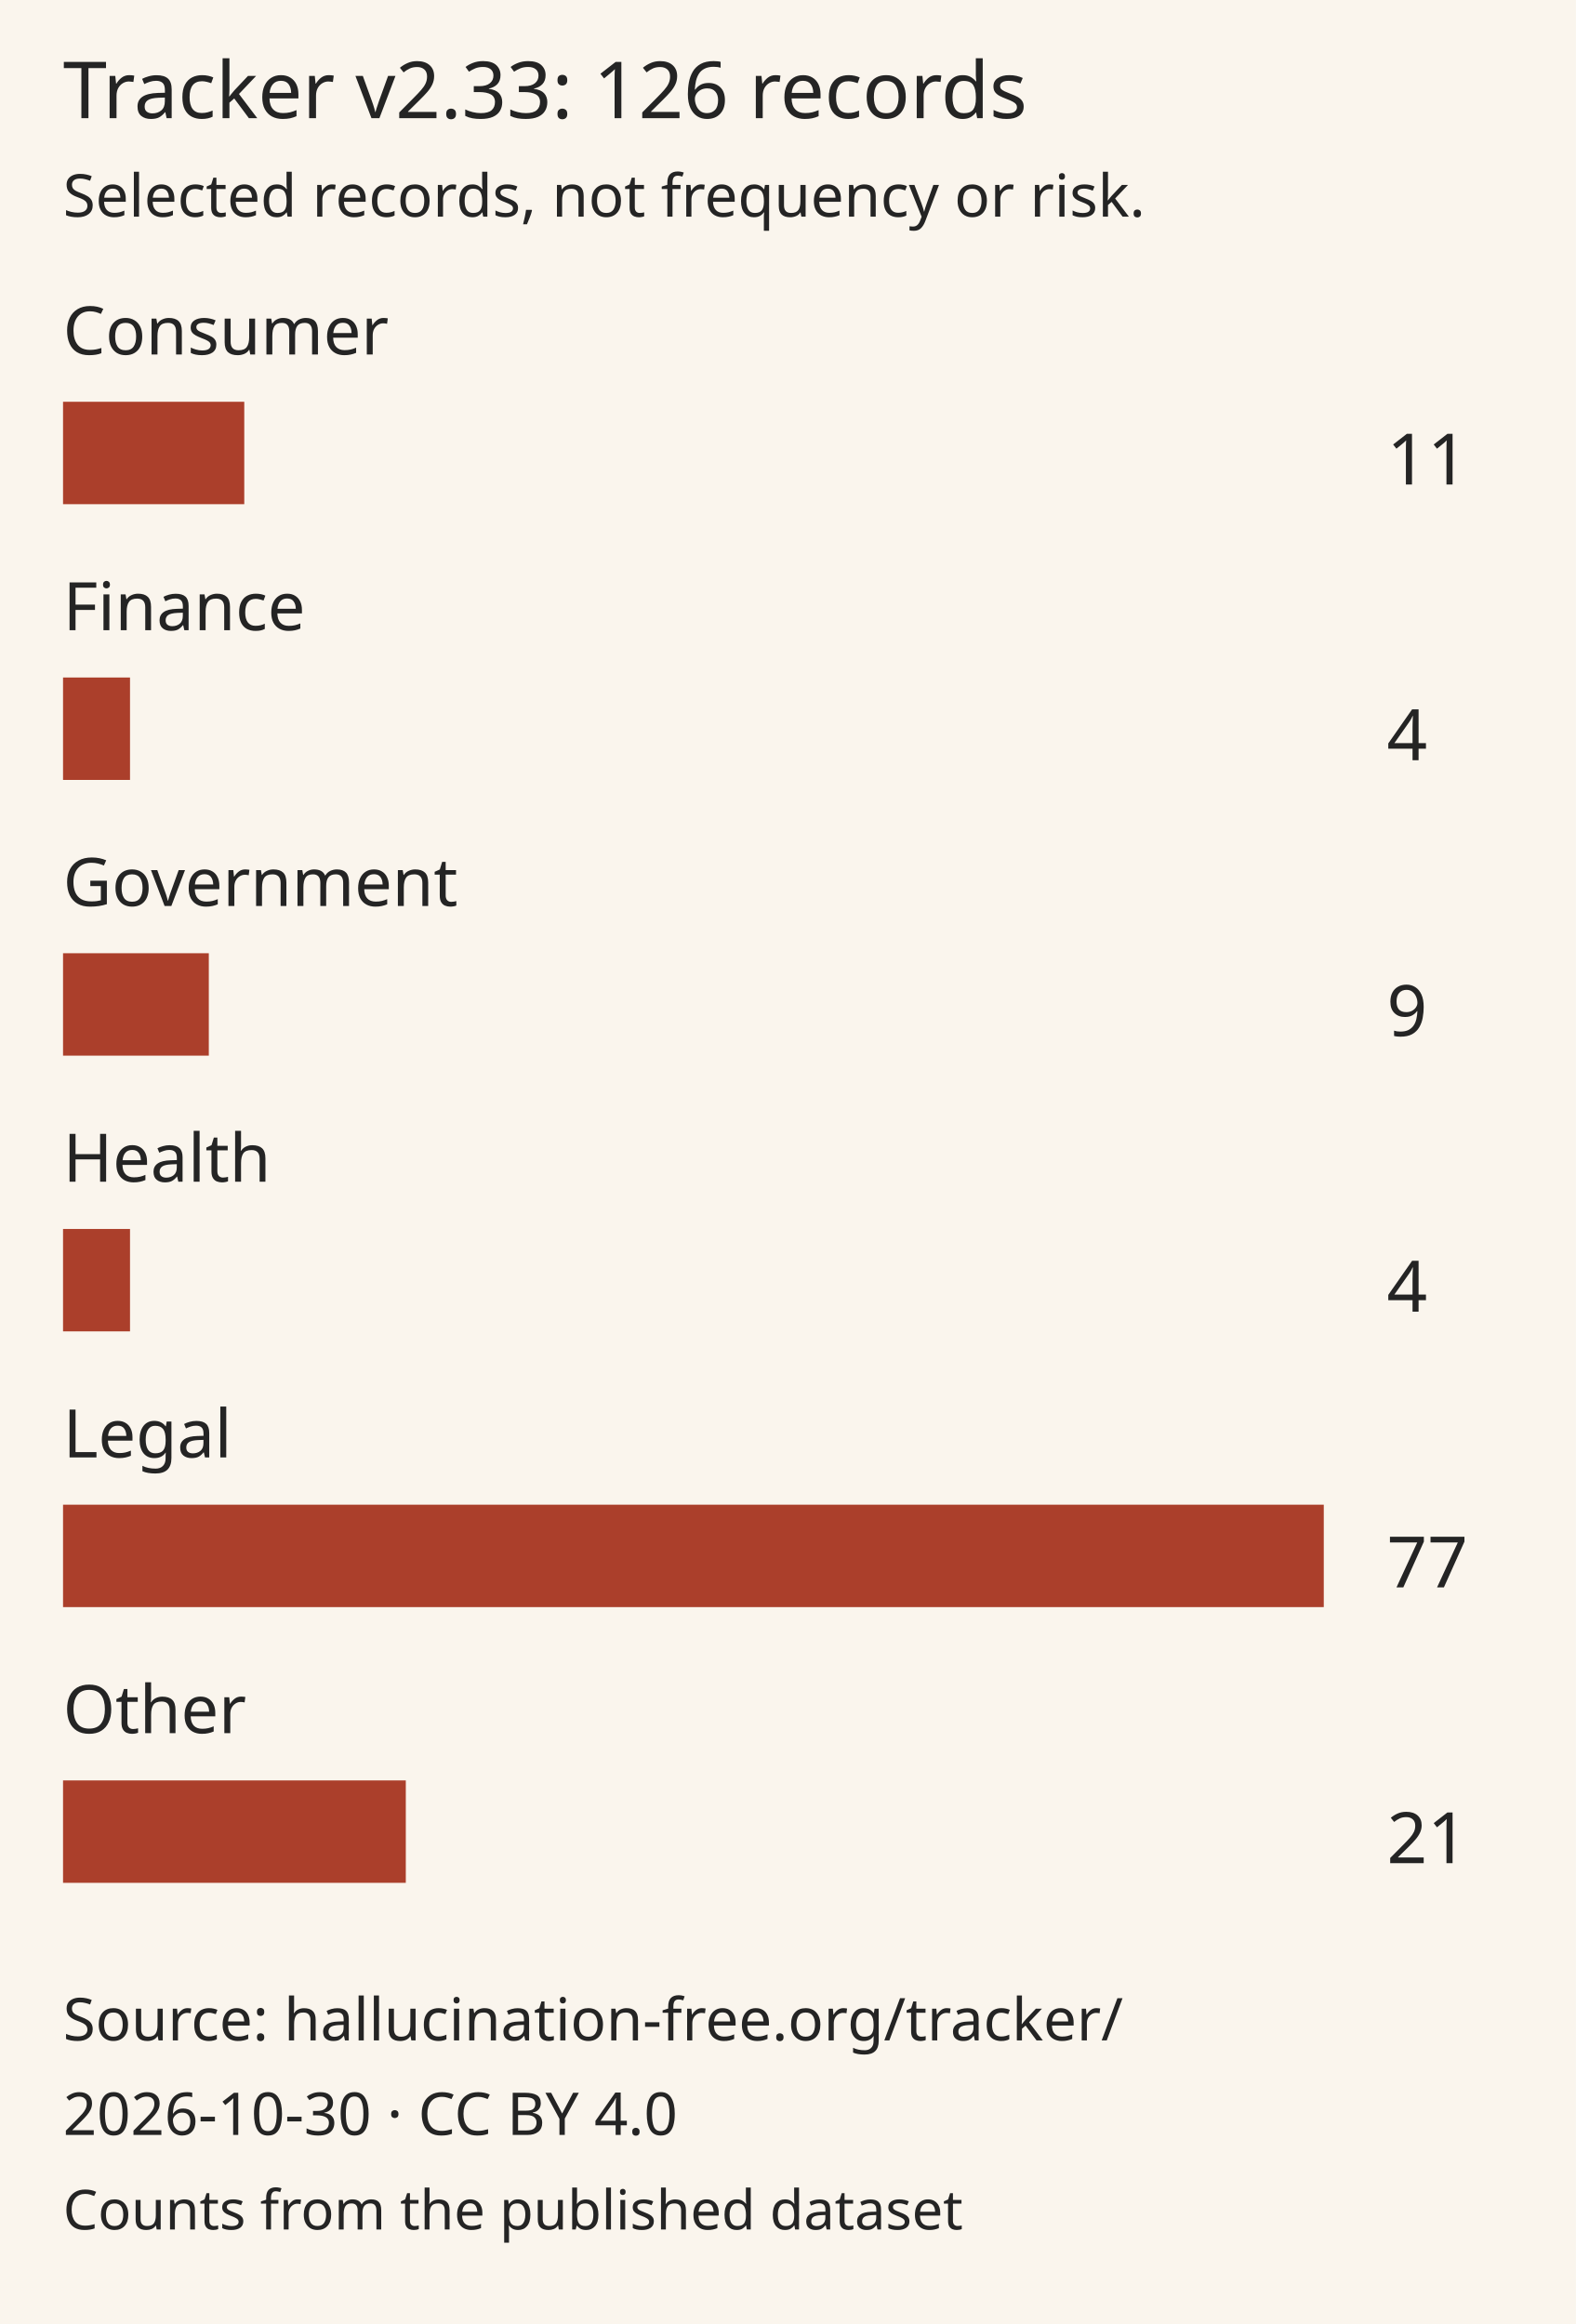
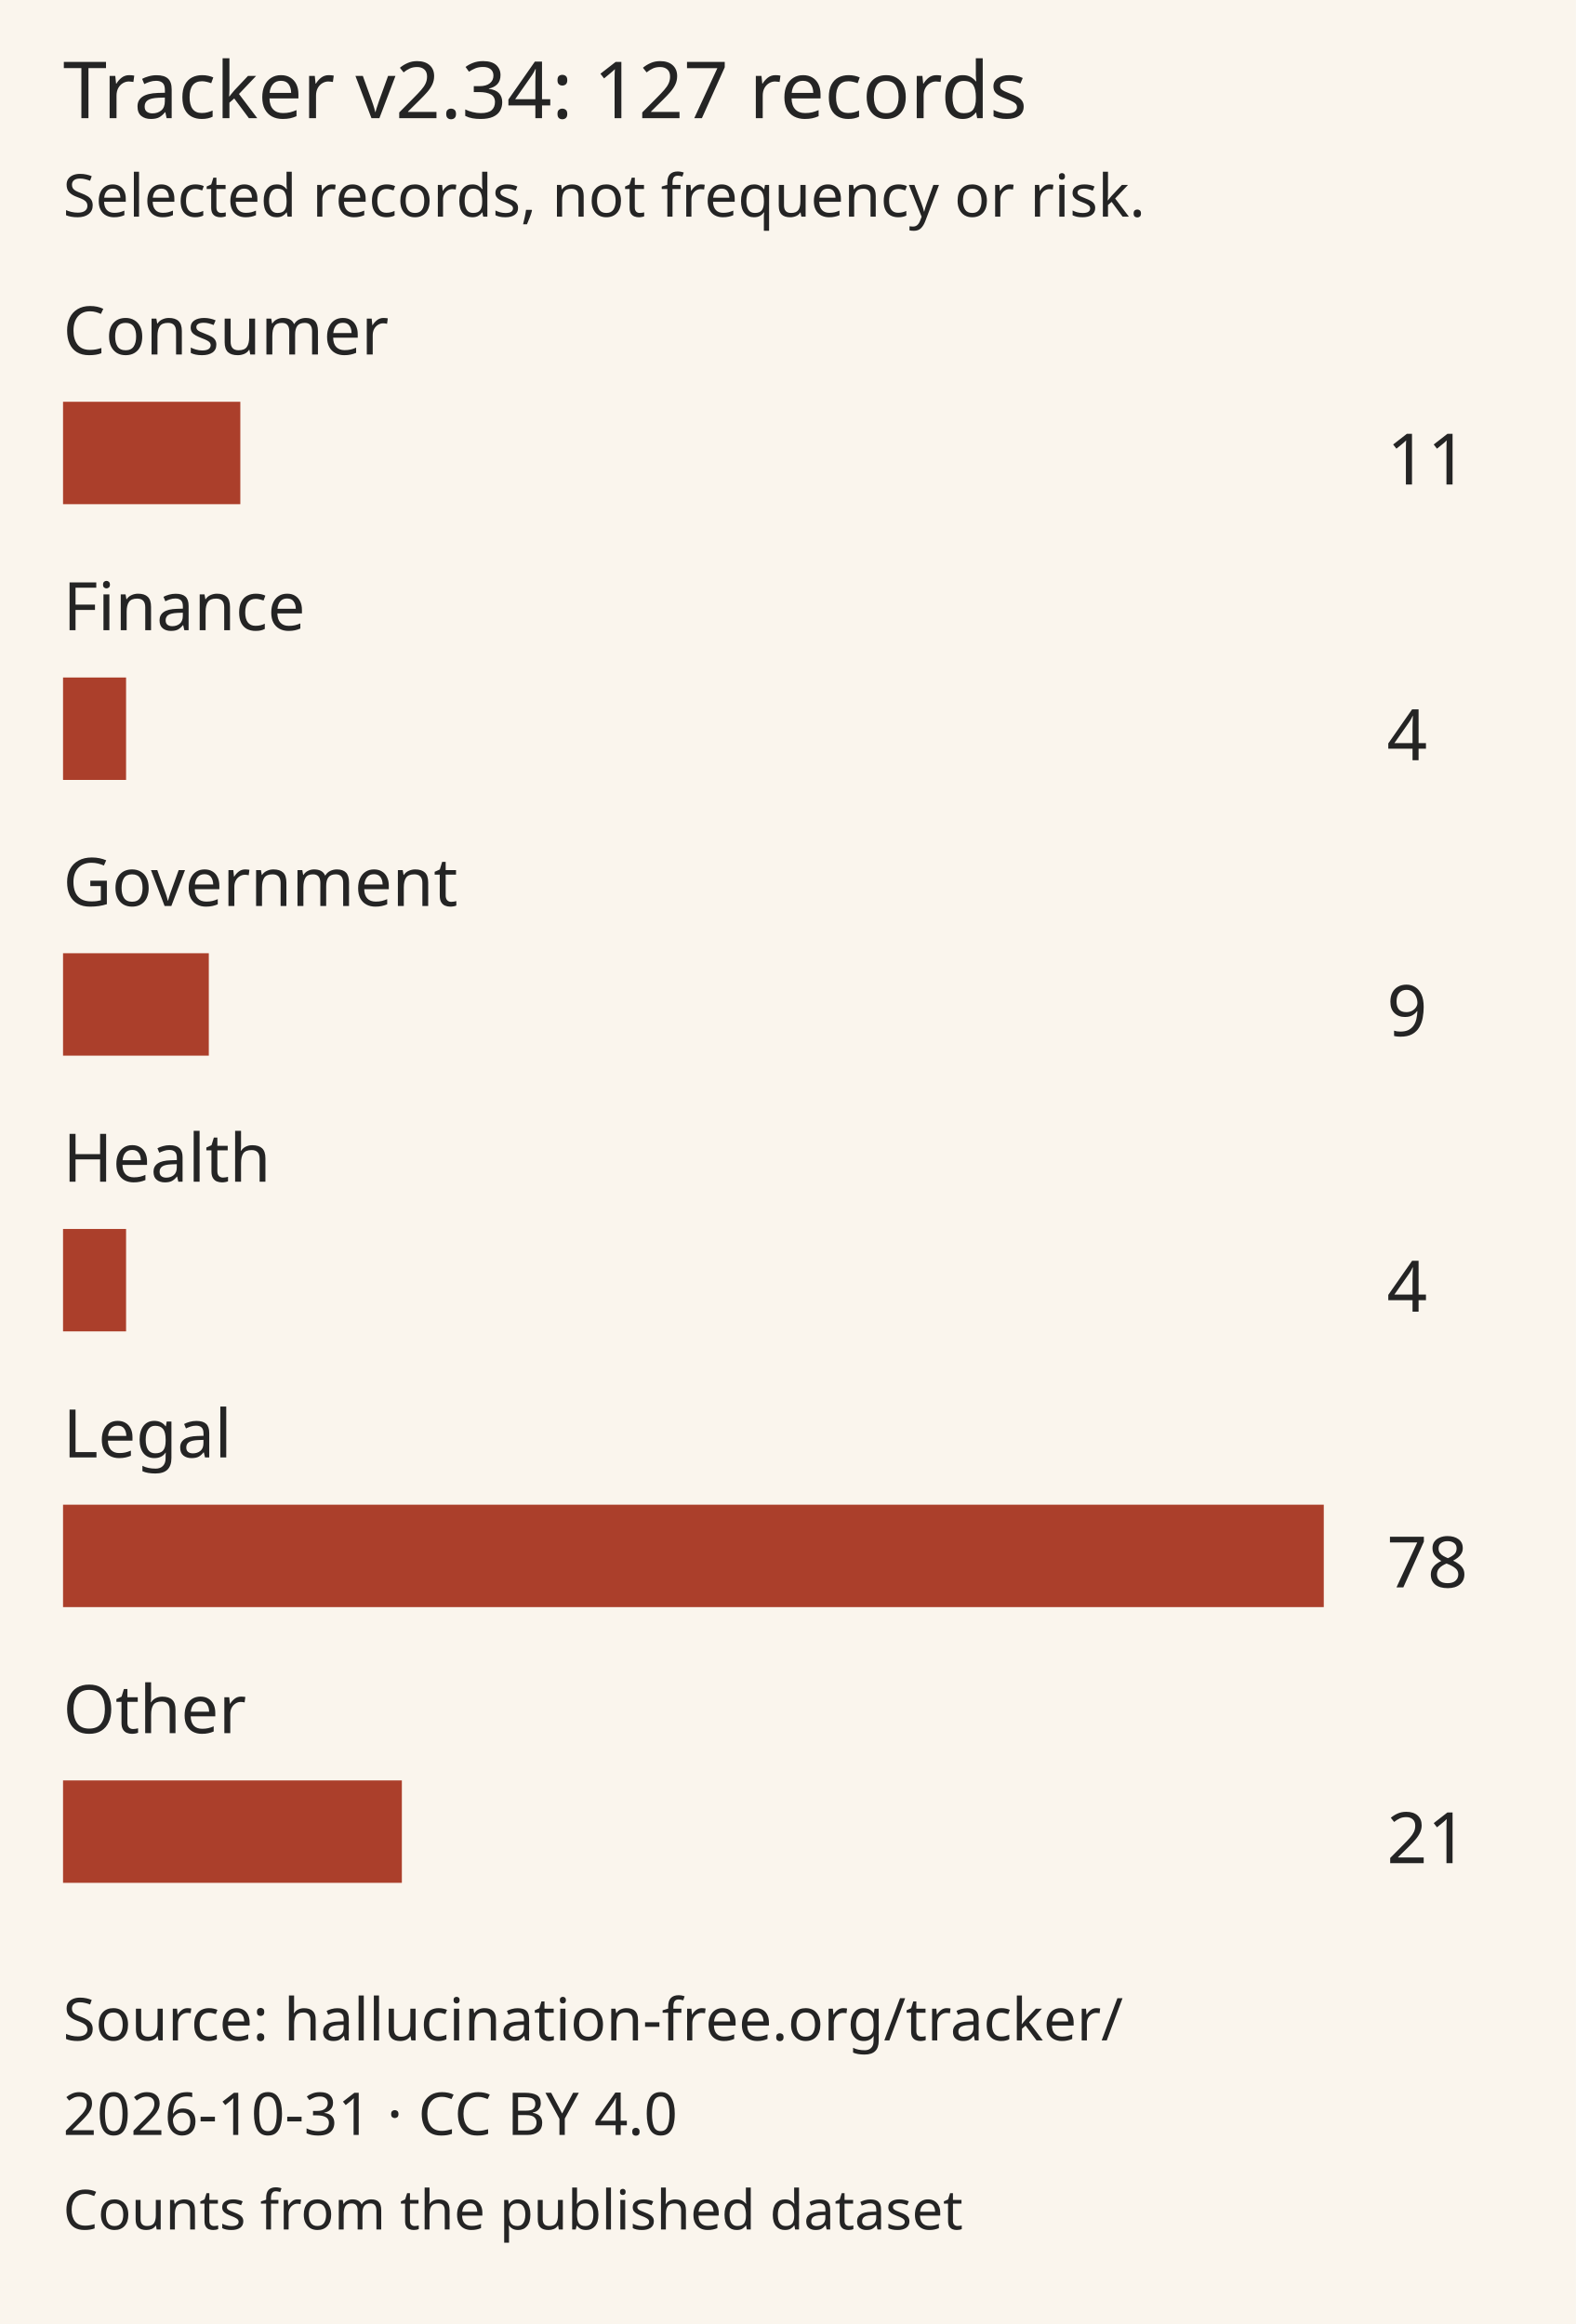
<svg xmlns="http://www.w3.org/2000/svg" viewBox="0 0 400 590">
  <rect width="400" height="590" fill="#faf5ed" />
  <g font-family="sans-serif" fill="#242424">
-     <text x="16" y="30" font-size="20">Tracker v2.33: 126 records</text>
+     <text x="16" y="30" font-size="20">Tracker v2.34: 127 records</text>
    <text x="16" y="55" font-size="15">Selected records, not frequency or risk.</text>
    <text x="16" y="90" font-size="17">Consumer</text>
-     <rect x="16" y="102" width="46" height="26" fill="#ab3f2b" />
+     <rect x="16" y="102" width="45" height="26" fill="#ab3f2b" />
    <text x="352" y="123" font-size="18">11</text>
    <text x="16" y="160" font-size="17">Finance</text>
-     <rect x="16" y="172" width="17" height="26" fill="#ab3f2b" />
+     <rect x="16" y="172" width="16" height="26" fill="#ab3f2b" />
    <text x="352" y="193" font-size="18">4</text>
    <text x="16" y="230" font-size="17">Government</text>
    <rect x="16" y="242" width="37" height="26" fill="#ab3f2b" />
    <text x="352" y="263" font-size="18">9</text>
    <text x="16" y="300" font-size="17">Health</text>
-     <rect x="16" y="312" width="17" height="26" fill="#ab3f2b" />
+     <rect x="16" y="312" width="16" height="26" fill="#ab3f2b" />
    <text x="352" y="333" font-size="18">4</text>
    <text x="16" y="370" font-size="17">Legal</text>
    <rect x="16" y="382" width="320" height="26" fill="#ab3f2b" />
-     <text x="352" y="403" font-size="18">77</text>
+     <text x="352" y="403" font-size="18">78</text>
    <text x="16" y="440" font-size="17">Other</text>
-     <rect x="16" y="452" width="87" height="26" fill="#ab3f2b" />
+     <rect x="16" y="452" width="86" height="26" fill="#ab3f2b" />
    <text x="352" y="473" font-size="18">21</text>
    <text x="16" y="518" font-size="15">Source: hallucination-free.org/tracker/</text>
-     <text x="16" y="542" font-size="15">2026-10-30 · CC BY 4.0</text>
+     <text x="16" y="542" font-size="15">2026-10-31 · CC BY 4.0</text>
    <text x="16" y="566" font-size="14">Counts from the published dataset</text>
  </g>
</svg>
